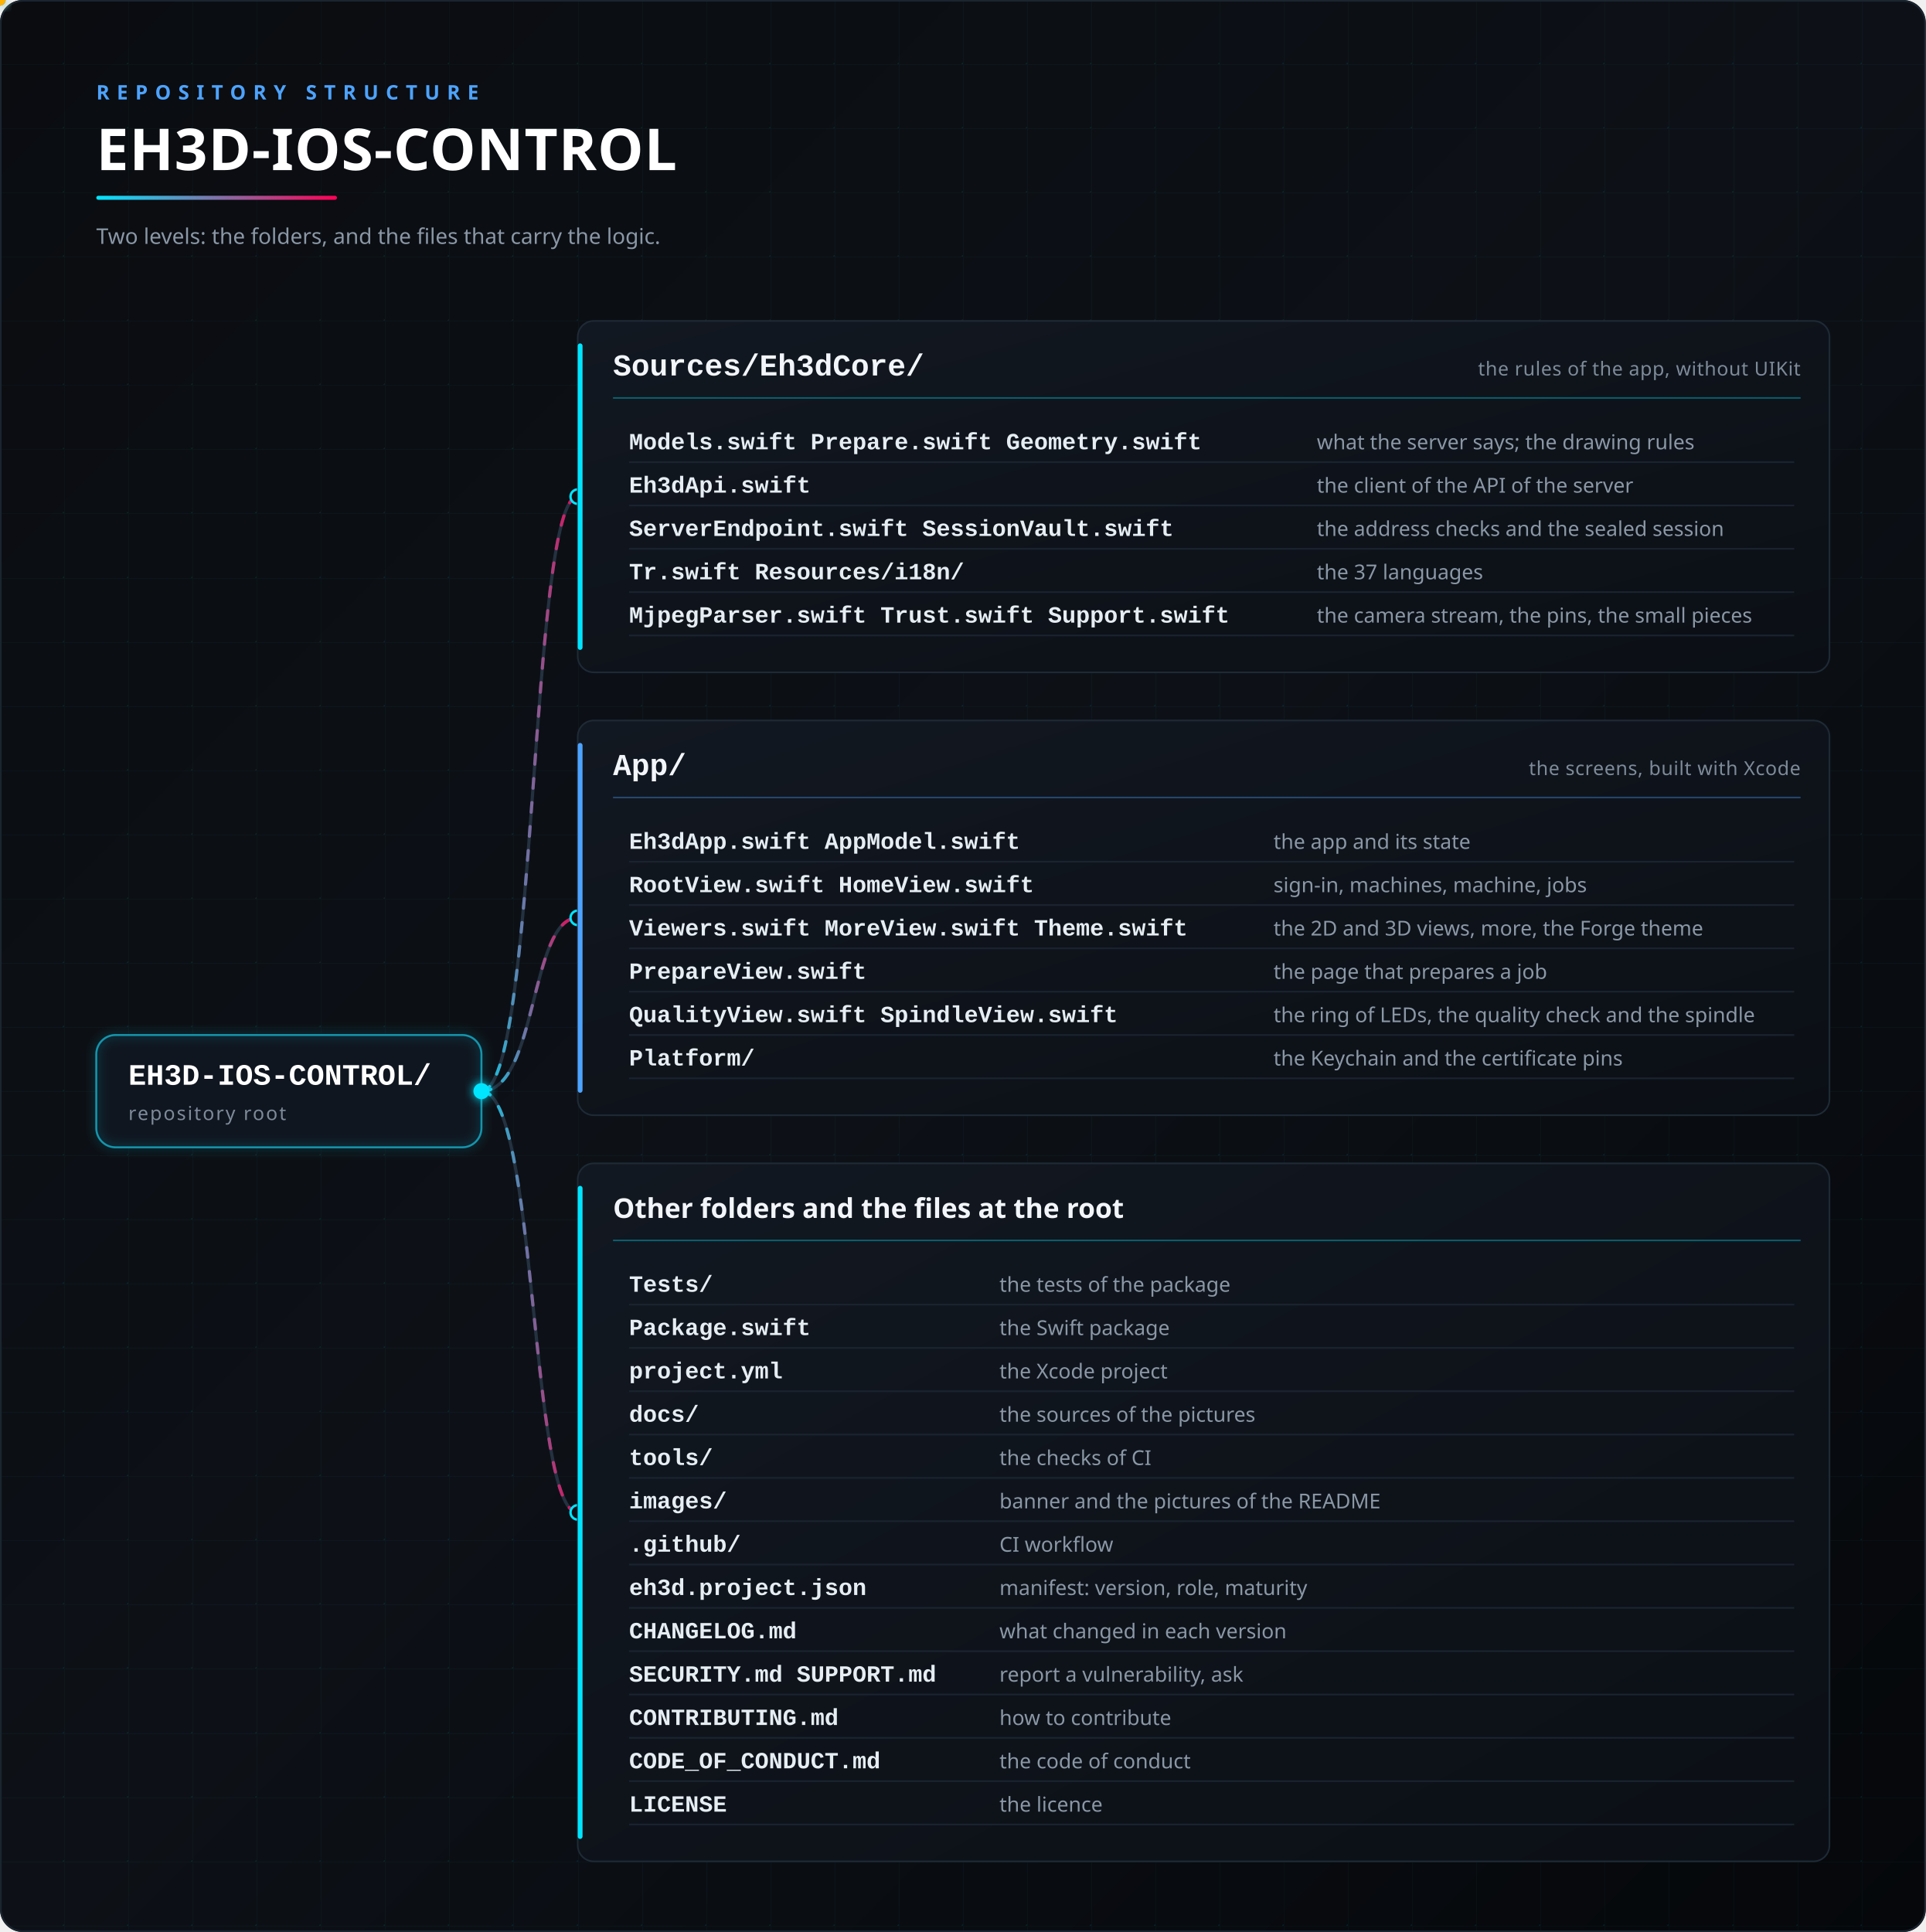
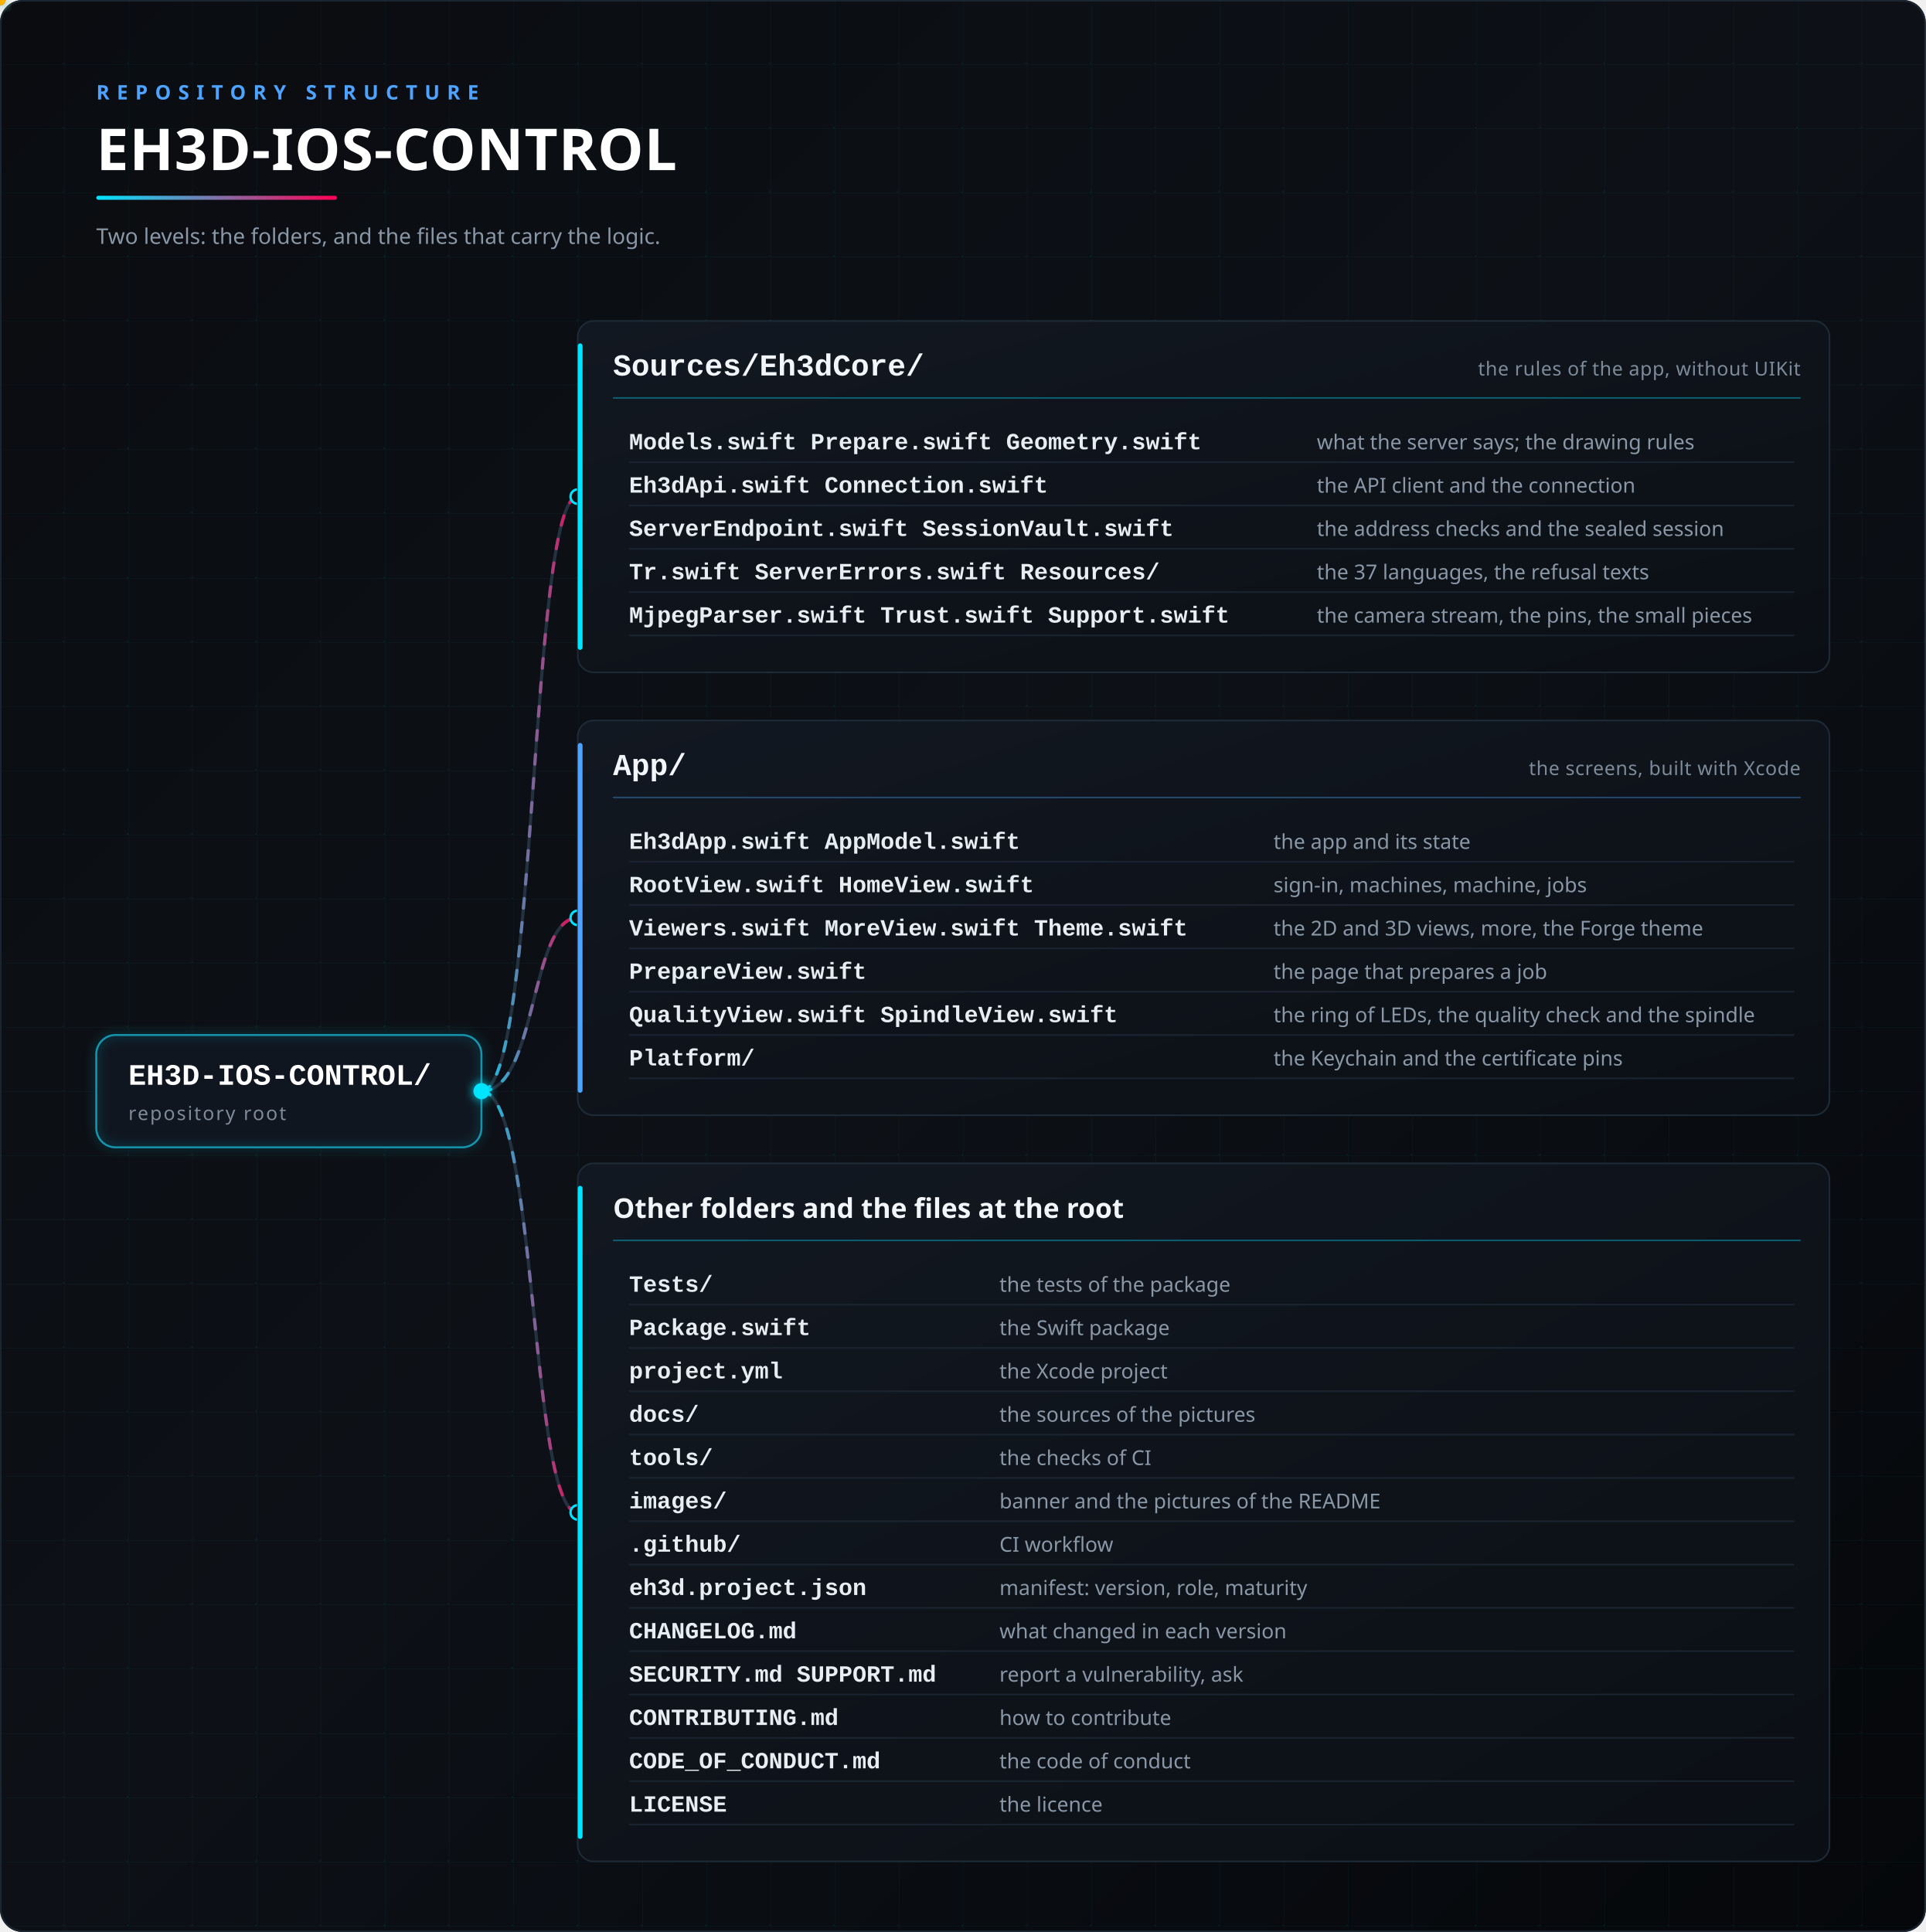
<svg xmlns="http://www.w3.org/2000/svg" viewBox="0 0 1200 1204" width="100%" role="img" aria-labelledby="t d">
  <defs>
    <linearGradient id="bg" x1="0" y1="0" x2="1" y2="1">
      <stop offset="0" stop-color="#0A0C10" />
      <stop offset="0.5" stop-color="#0D1117" />
      <stop offset="1" stop-color="#05070A" />
    </linearGradient>
    <linearGradient id="card" x1="0" y1="0" x2="1" y2="1">
      <stop offset="0" stop-color="#121821" />
      <stop offset="1" stop-color="#0B0F15" />
    </linearGradient>
    <linearGradient id="line" x1="0" y1="0" x2="1" y2="0">
      <stop offset="0" stop-color="#00E5FF" />
      <stop offset="1" stop-color="#FF0055" />
    </linearGradient>
    <filter id="glow" x="-50%" y="-50%" width="200%" height="200%">
      <feGaussianBlur stdDeviation="3" result="b" />
      <feMerge>
        <feMergeNode in="b" />
        <feMergeNode in="SourceGraphic" />
      </feMerge>
    </filter>
    <pattern id="grid" width="40" height="40" patternUnits="userSpaceOnUse">
      <path d="M40 0H0V40" fill="none" stroke="#00E5FF" stroke-opacity="0.035" />
      <circle cx="40" cy="40" r="1" fill="#00E5FF" fill-opacity="0.09" />
    </pattern>
  </defs>
  <rect width="1200" height="1204" rx="14" fill="url(#bg)" />
  <rect width="1200" height="1204" rx="14" fill="url(#grid)" />
  <rect x="0.5" y="0.5" width="1199" height="1203" rx="14" fill="none" stroke="#1B2530" />
  <text x="60" y="62" font-family="'Segoe UI','Noto Sans','Noto Sans CJK SC','Microsoft YaHei','Yu Gothic','Helvetica Neue',Helvetica,Arial,sans-serif" font-size="12.5" font-weight="600" fill="#4DA3FF" text-anchor="start" letter-spacing="4.5">REPOSITORY STRUCTURE</text>
  <text x="60" y="106" font-family="'Segoe UI','Noto Sans','Noto Sans CJK SC','Microsoft YaHei','Yu Gothic','Helvetica Neue',Helvetica,Arial,sans-serif" font-size="36" font-weight="700" fill="#FFFFFF" text-anchor="start" letter-spacing="0.5">EH3D-IOS-CONTROL</text>
  <rect x="60" y="122" width="150" height="2.5" rx="1.25" fill="url(#line)">
    <animate attributeName="width" values="40;150;150" keyTimes="0;0.4;1" dur="3s" repeatCount="indefinite" />
  </rect>
  <text x="60" y="152" font-family="'Segoe UI','Noto Sans','Noto Sans CJK SC','Microsoft YaHei','Yu Gothic','Helvetica Neue',Helvetica,Arial,sans-serif" font-size="13.5" font-weight="400" fill="#8A97A6" text-anchor="start">Two levels: the folders, and the files that carry the logic.</text>
  <path id="c0" d="M300,680 C335,680 330,309.5 360,309.5" fill="none" stroke="#243140" stroke-width="2" />
  <path d="M300,680 C335,680 330,309.5 360,309.5" fill="none" stroke="url(#line)" stroke-width="2" stroke-linecap="round" stroke-dasharray="6 9" opacity="0.9">
    <animate attributeName="stroke-dashoffset" from="0" to="-30" dur="1.6s" repeatCount="indefinite" />
  </path>
  <circle cx="360" cy="309.5" r="4.5" fill="#0D1117" stroke="#00E5FF" stroke-width="1.5" />
  <path id="c1" d="M300,680 C335,680 330,572 360,572" fill="none" stroke="#243140" stroke-width="2" />
  <path d="M300,680 C335,680 330,572 360,572" fill="none" stroke="url(#line)" stroke-width="2" stroke-linecap="round" stroke-dasharray="6 9" opacity="0.9">
    <animate attributeName="stroke-dashoffset" from="0" to="-30" dur="1.6s" repeatCount="indefinite" />
  </path>
  <circle cx="360" cy="572" r="4.5" fill="#0D1117" stroke="#00E5FF" stroke-width="1.5" />
  <path id="c2" d="M300,680 C335,680 330,942.5 360,942.5" fill="none" stroke="#243140" stroke-width="2" />
  <path d="M300,680 C335,680 330,942.5 360,942.5" fill="none" stroke="url(#line)" stroke-width="2" stroke-linecap="round" stroke-dasharray="6 9" opacity="0.9">
    <animate attributeName="stroke-dashoffset" from="0" to="-30" dur="1.6s" repeatCount="indefinite" />
  </path>
  <circle cx="360" cy="942.5" r="4.5" fill="#0D1117" stroke="#00E5FF" stroke-width="1.5" />
  <circle r="3.5" fill="#00E5FF" filter="url(#glow)">
    <animateMotion dur="3.4s" repeatCount="indefinite">
      <mpath href="#c0" />
    </animateMotion>
  </circle>
  <circle r="3.5" fill="#4DA3FF" filter="url(#glow)">
    <animateMotion dur="4.2s" repeatCount="indefinite">
      <mpath href="#c1" />
    </animateMotion>
  </circle>
  <circle r="3.5" fill="#FFB300" filter="url(#glow)">
    <animateMotion dur="5.0s" repeatCount="indefinite">
      <mpath href="#c2" />
    </animateMotion>
  </circle>
  <rect x="60" y="645" width="240" height="70" rx="12" fill="#0F1620" stroke="#2A3A4C" stroke-width="1.2" />
  <rect x="60" y="645" width="240" height="70" rx="12" fill="none" stroke="#00E5FF" stroke-opacity="0.5" stroke-width="1.2" filter="url(#glow)">
    <animate attributeName="stroke-opacity" values="0.15;0.6;0.15" dur="3.6s" repeatCount="indefinite" />
  </rect>
  <text x="80" y="676" font-family="'JetBrains Mono','Cascadia Code','SFMono-Regular',Consolas,'Liberation Mono',monospace" font-size="18.5" font-weight="700" fill="#FFFFFF" text-anchor="start">EH3D-IOS-CONTROL/</text>
  <text x="80" y="698" font-family="'Segoe UI','Noto Sans','Noto Sans CJK SC','Microsoft YaHei','Yu Gothic','Helvetica Neue',Helvetica,Arial,sans-serif" font-size="12" font-weight="400" fill="#7D8A99" text-anchor="start" letter-spacing="1">repository root</text>
  <circle cx="300" cy="680" r="5" fill="#00E5FF" filter="url(#glow)" />
  <rect x="360" y="200" width="780" height="219" rx="10" fill="url(#card)" stroke="#1E2A36" stroke-width="1" />
  <rect x="360" y="214" width="3" height="191" rx="1.5" fill="#00E5FF">
    <animate attributeName="opacity" values="0.55;1;0.55" dur="4s" begin="0s" repeatCount="indefinite" />
  </rect>
  <text x="382" y="234" font-family="'JetBrains Mono','Cascadia Code','SFMono-Regular',Consolas,'Liberation Mono',monospace" font-size="19" font-weight="700" fill="#F2F6FA" text-anchor="start">Sources/Eh3dCore/</text>
  <text x="1122" y="234" font-family="'Segoe UI','Noto Sans','Noto Sans CJK SC','Microsoft YaHei','Yu Gothic','Helvetica Neue',Helvetica,Arial,sans-serif" font-size="12" font-weight="400" fill="#7D8A99" text-anchor="end" letter-spacing="0.3">the rules of the app, without UIKit</text>
  <line x1="382" y1="248" x2="1122" y2="248" stroke="#00E5FF" stroke-opacity="0.35" stroke-width="1" />
  <text x="392" y="280" font-family="'JetBrains Mono','Cascadia Code','SFMono-Regular',Consolas,'Liberation Mono',monospace" font-size="14.5" font-weight="600" fill="#E6EDF3" text-anchor="start">Models.swift  Prepare.swift  Geometry.swift</text>
  <text x="820.55" y="280" font-family="'Segoe UI','Noto Sans','Noto Sans CJK SC','Microsoft YaHei','Yu Gothic','Helvetica Neue',Helvetica,Arial,sans-serif" font-size="12.8" font-weight="400" fill="#8A97A6" text-anchor="start">what the server says; the drawing rules</text>
  <line x1="392" y1="288" x2="1118" y2="288" stroke="#1A2430" stroke-width="1" />
-   <text x="392" y="307" font-family="'JetBrains Mono','Cascadia Code','SFMono-Regular',Consolas,'Liberation Mono',monospace" font-size="14.5" font-weight="600" fill="#E6EDF3" text-anchor="start">Eh3dApi.swift</text>
-   <text x="820.55" y="307" font-family="'Segoe UI','Noto Sans','Noto Sans CJK SC','Microsoft YaHei','Yu Gothic','Helvetica Neue',Helvetica,Arial,sans-serif" font-size="12.8" font-weight="400" fill="#8A97A6" text-anchor="start">the client of the API of the server</text>
+   <text x="392" y="307" font-family="'JetBrains Mono','Cascadia Code','SFMono-Regular',Consolas,'Liberation Mono',monospace" font-size="14.5" font-weight="600" fill="#E6EDF3" text-anchor="start">Eh3dApi.swift  Connection.swift</text>
+   <text x="820.55" y="307" font-family="'Segoe UI','Noto Sans','Noto Sans CJK SC','Microsoft YaHei','Yu Gothic','Helvetica Neue',Helvetica,Arial,sans-serif" font-size="12.8" font-weight="400" fill="#8A97A6" text-anchor="start">the API client and the connection</text>
  <line x1="392" y1="315" x2="1118" y2="315" stroke="#1A2430" stroke-width="1" />
  <text x="392" y="334" font-family="'JetBrains Mono','Cascadia Code','SFMono-Regular',Consolas,'Liberation Mono',monospace" font-size="14.5" font-weight="600" fill="#E6EDF3" text-anchor="start">ServerEndpoint.swift  SessionVault.swift</text>
  <text x="820.55" y="334" font-family="'Segoe UI','Noto Sans','Noto Sans CJK SC','Microsoft YaHei','Yu Gothic','Helvetica Neue',Helvetica,Arial,sans-serif" font-size="12.8" font-weight="400" fill="#8A97A6" text-anchor="start">the address checks and the sealed session</text>
  <line x1="392" y1="342" x2="1118" y2="342" stroke="#1A2430" stroke-width="1" />
-   <text x="392" y="361" font-family="'JetBrains Mono','Cascadia Code','SFMono-Regular',Consolas,'Liberation Mono',monospace" font-size="14.5" font-weight="600" fill="#E6EDF3" text-anchor="start">Tr.swift  Resources/i18n/</text>
-   <text x="820.55" y="361" font-family="'Segoe UI','Noto Sans','Noto Sans CJK SC','Microsoft YaHei','Yu Gothic','Helvetica Neue',Helvetica,Arial,sans-serif" font-size="12.8" font-weight="400" fill="#8A97A6" text-anchor="start">the 37 languages</text>
+   <text x="392" y="361" font-family="'JetBrains Mono','Cascadia Code','SFMono-Regular',Consolas,'Liberation Mono',monospace" font-size="14.5" font-weight="600" fill="#E6EDF3" text-anchor="start">Tr.swift  ServerErrors.swift  Resources/</text>
+   <text x="820.55" y="361" font-family="'Segoe UI','Noto Sans','Noto Sans CJK SC','Microsoft YaHei','Yu Gothic','Helvetica Neue',Helvetica,Arial,sans-serif" font-size="12.8" font-weight="400" fill="#8A97A6" text-anchor="start">the 37 languages, the refusal texts</text>
  <line x1="392" y1="369" x2="1118" y2="369" stroke="#1A2430" stroke-width="1" />
  <text x="392" y="388" font-family="'JetBrains Mono','Cascadia Code','SFMono-Regular',Consolas,'Liberation Mono',monospace" font-size="14.5" font-weight="600" fill="#E6EDF3" text-anchor="start">MjpegParser.swift  Trust.swift  Support.swift</text>
  <text x="820.55" y="388" font-family="'Segoe UI','Noto Sans','Noto Sans CJK SC','Microsoft YaHei','Yu Gothic','Helvetica Neue',Helvetica,Arial,sans-serif" font-size="12.8" font-weight="400" fill="#8A97A6" text-anchor="start">the camera stream, the pins, the small pieces</text>
  <line x1="392" y1="396" x2="1118" y2="396" stroke="#1A2430" stroke-width="1" />
  <rect x="360" y="449" width="780" height="246" rx="10" fill="url(#card)" stroke="#1E2A36" stroke-width="1" />
  <rect x="360" y="463" width="3" height="218" rx="1.5" fill="#4DA3FF">
    <animate attributeName="opacity" values="0.55;1;0.55" dur="4s" begin="0.6s" repeatCount="indefinite" />
  </rect>
  <text x="382" y="483" font-family="'JetBrains Mono','Cascadia Code','SFMono-Regular',Consolas,'Liberation Mono',monospace" font-size="19" font-weight="700" fill="#F2F6FA" text-anchor="start">App/</text>
  <text x="1122" y="483" font-family="'Segoe UI','Noto Sans','Noto Sans CJK SC','Microsoft YaHei','Yu Gothic','Helvetica Neue',Helvetica,Arial,sans-serif" font-size="12" font-weight="400" fill="#7D8A99" text-anchor="end" letter-spacing="0.3">the screens, built with Xcode</text>
  <line x1="382" y1="497" x2="1122" y2="497" stroke="#4DA3FF" stroke-opacity="0.35" stroke-width="1" />
  <text x="392" y="529" font-family="'JetBrains Mono','Cascadia Code','SFMono-Regular',Consolas,'Liberation Mono',monospace" font-size="14.5" font-weight="600" fill="#E6EDF3" text-anchor="start">Eh3dApp.swift  AppModel.swift</text>
  <text x="793.58" y="529" font-family="'Segoe UI','Noto Sans','Noto Sans CJK SC','Microsoft YaHei','Yu Gothic','Helvetica Neue',Helvetica,Arial,sans-serif" font-size="12.8" font-weight="400" fill="#8A97A6" text-anchor="start">the app and its state</text>
  <line x1="392" y1="537" x2="1118" y2="537" stroke="#1A2430" stroke-width="1" />
  <text x="392" y="556" font-family="'JetBrains Mono','Cascadia Code','SFMono-Regular',Consolas,'Liberation Mono',monospace" font-size="14.5" font-weight="600" fill="#E6EDF3" text-anchor="start">RootView.swift  HomeView.swift</text>
  <text x="793.58" y="556" font-family="'Segoe UI','Noto Sans','Noto Sans CJK SC','Microsoft YaHei','Yu Gothic','Helvetica Neue',Helvetica,Arial,sans-serif" font-size="12.8" font-weight="400" fill="#8A97A6" text-anchor="start">sign-in, machines, machine, jobs</text>
  <line x1="392" y1="564" x2="1118" y2="564" stroke="#1A2430" stroke-width="1" />
  <text x="392" y="583" font-family="'JetBrains Mono','Cascadia Code','SFMono-Regular',Consolas,'Liberation Mono',monospace" font-size="14.5" font-weight="600" fill="#E6EDF3" text-anchor="start">Viewers.swift  MoreView.swift  Theme.swift</text>
  <text x="793.58" y="583" font-family="'Segoe UI','Noto Sans','Noto Sans CJK SC','Microsoft YaHei','Yu Gothic','Helvetica Neue',Helvetica,Arial,sans-serif" font-size="12.8" font-weight="400" fill="#8A97A6" text-anchor="start">the 2D and 3D views, more, the Forge theme</text>
  <line x1="392" y1="591" x2="1118" y2="591" stroke="#1A2430" stroke-width="1" />
  <text x="392" y="610" font-family="'JetBrains Mono','Cascadia Code','SFMono-Regular',Consolas,'Liberation Mono',monospace" font-size="14.5" font-weight="600" fill="#E6EDF3" text-anchor="start">PrepareView.swift</text>
  <text x="793.58" y="610" font-family="'Segoe UI','Noto Sans','Noto Sans CJK SC','Microsoft YaHei','Yu Gothic','Helvetica Neue',Helvetica,Arial,sans-serif" font-size="12.8" font-weight="400" fill="#8A97A6" text-anchor="start">the page that prepares a job</text>
  <line x1="392" y1="618" x2="1118" y2="618" stroke="#1A2430" stroke-width="1" />
  <text x="392" y="637" font-family="'JetBrains Mono','Cascadia Code','SFMono-Regular',Consolas,'Liberation Mono',monospace" font-size="14.5" font-weight="600" fill="#E6EDF3" text-anchor="start">QualityView.swift  SpindleView.swift</text>
  <text x="793.58" y="637" font-family="'Segoe UI','Noto Sans','Noto Sans CJK SC','Microsoft YaHei','Yu Gothic','Helvetica Neue',Helvetica,Arial,sans-serif" font-size="12.8" font-weight="400" fill="#8A97A6" text-anchor="start">the ring of LEDs, the quality check and the spindle</text>
  <line x1="392" y1="645" x2="1118" y2="645" stroke="#1A2430" stroke-width="1" />
  <text x="392" y="664" font-family="'JetBrains Mono','Cascadia Code','SFMono-Regular',Consolas,'Liberation Mono',monospace" font-size="14.5" font-weight="600" fill="#E6EDF3" text-anchor="start">Platform/</text>
  <text x="793.58" y="664" font-family="'Segoe UI','Noto Sans','Noto Sans CJK SC','Microsoft YaHei','Yu Gothic','Helvetica Neue',Helvetica,Arial,sans-serif" font-size="12.8" font-weight="400" fill="#8A97A6" text-anchor="start">the Keychain and the certificate pins</text>
  <line x1="392" y1="672" x2="1118" y2="672" stroke="#1A2430" stroke-width="1" />
  <rect x="360" y="725" width="780" height="435" rx="10" fill="url(#card)" stroke="#1E2A36" stroke-width="1" />
  <rect x="360" y="739" width="3" height="407" rx="1.5" fill="#00E5FF">
    <animate attributeName="opacity" values="0.55;1;0.55" dur="4s" begin="1.2s" repeatCount="indefinite" />
  </rect>
  <text x="382" y="759" font-family="'Segoe UI','Noto Sans','Noto Sans CJK SC','Microsoft YaHei','Yu Gothic','Helvetica Neue',Helvetica,Arial,sans-serif" font-size="17" font-weight="700" fill="#F2F6FA" text-anchor="start">Other folders and the files at the root</text>
  <line x1="382" y1="773" x2="1122" y2="773" stroke="#00E5FF" stroke-opacity="0.35" stroke-width="1" />
  <text x="392" y="805" font-family="'JetBrains Mono','Cascadia Code','SFMono-Regular',Consolas,'Liberation Mono',monospace" font-size="14.5" font-weight="600" fill="#E6EDF3" text-anchor="start">Tests/</text>
  <text x="622.77" y="805" font-family="'Segoe UI','Noto Sans','Noto Sans CJK SC','Microsoft YaHei','Yu Gothic','Helvetica Neue',Helvetica,Arial,sans-serif" font-size="12.8" font-weight="400" fill="#8A97A6" text-anchor="start">the tests of the package</text>
  <line x1="392" y1="813" x2="1118" y2="813" stroke="#1A2430" stroke-width="1" />
  <text x="392" y="832" font-family="'JetBrains Mono','Cascadia Code','SFMono-Regular',Consolas,'Liberation Mono',monospace" font-size="14.5" font-weight="600" fill="#E6EDF3" text-anchor="start">Package.swift</text>
  <text x="622.77" y="832" font-family="'Segoe UI','Noto Sans','Noto Sans CJK SC','Microsoft YaHei','Yu Gothic','Helvetica Neue',Helvetica,Arial,sans-serif" font-size="12.8" font-weight="400" fill="#8A97A6" text-anchor="start">the Swift package</text>
  <line x1="392" y1="840" x2="1118" y2="840" stroke="#1A2430" stroke-width="1" />
  <text x="392" y="859" font-family="'JetBrains Mono','Cascadia Code','SFMono-Regular',Consolas,'Liberation Mono',monospace" font-size="14.5" font-weight="600" fill="#E6EDF3" text-anchor="start">project.yml</text>
  <text x="622.77" y="859" font-family="'Segoe UI','Noto Sans','Noto Sans CJK SC','Microsoft YaHei','Yu Gothic','Helvetica Neue',Helvetica,Arial,sans-serif" font-size="12.8" font-weight="400" fill="#8A97A6" text-anchor="start">the Xcode project</text>
  <line x1="392" y1="867" x2="1118" y2="867" stroke="#1A2430" stroke-width="1" />
  <text x="392" y="886" font-family="'JetBrains Mono','Cascadia Code','SFMono-Regular',Consolas,'Liberation Mono',monospace" font-size="14.5" font-weight="600" fill="#E6EDF3" text-anchor="start">docs/</text>
  <text x="622.77" y="886" font-family="'Segoe UI','Noto Sans','Noto Sans CJK SC','Microsoft YaHei','Yu Gothic','Helvetica Neue',Helvetica,Arial,sans-serif" font-size="12.8" font-weight="400" fill="#8A97A6" text-anchor="start">the sources of the pictures</text>
  <line x1="392" y1="894" x2="1118" y2="894" stroke="#1A2430" stroke-width="1" />
  <text x="392" y="913" font-family="'JetBrains Mono','Cascadia Code','SFMono-Regular',Consolas,'Liberation Mono',monospace" font-size="14.5" font-weight="600" fill="#E6EDF3" text-anchor="start">tools/</text>
  <text x="622.77" y="913" font-family="'Segoe UI','Noto Sans','Noto Sans CJK SC','Microsoft YaHei','Yu Gothic','Helvetica Neue',Helvetica,Arial,sans-serif" font-size="12.8" font-weight="400" fill="#8A97A6" text-anchor="start">the checks of CI</text>
  <line x1="392" y1="921" x2="1118" y2="921" stroke="#1A2430" stroke-width="1" />
  <text x="392" y="940" font-family="'JetBrains Mono','Cascadia Code','SFMono-Regular',Consolas,'Liberation Mono',monospace" font-size="14.5" font-weight="600" fill="#E6EDF3" text-anchor="start">images/</text>
  <text x="622.77" y="940" font-family="'Segoe UI','Noto Sans','Noto Sans CJK SC','Microsoft YaHei','Yu Gothic','Helvetica Neue',Helvetica,Arial,sans-serif" font-size="12.8" font-weight="400" fill="#8A97A6" text-anchor="start">banner and the pictures of the README</text>
  <line x1="392" y1="948" x2="1118" y2="948" stroke="#1A2430" stroke-width="1" />
  <text x="392" y="967" font-family="'JetBrains Mono','Cascadia Code','SFMono-Regular',Consolas,'Liberation Mono',monospace" font-size="14.5" font-weight="600" fill="#E6EDF3" text-anchor="start">.github/</text>
  <text x="622.77" y="967" font-family="'Segoe UI','Noto Sans','Noto Sans CJK SC','Microsoft YaHei','Yu Gothic','Helvetica Neue',Helvetica,Arial,sans-serif" font-size="12.8" font-weight="400" fill="#8A97A6" text-anchor="start">CI workflow</text>
  <line x1="392" y1="975" x2="1118" y2="975" stroke="#1A2430" stroke-width="1" />
  <text x="392" y="994" font-family="'JetBrains Mono','Cascadia Code','SFMono-Regular',Consolas,'Liberation Mono',monospace" font-size="14.5" font-weight="600" fill="#E6EDF3" text-anchor="start">eh3d.project.json</text>
  <text x="622.77" y="994" font-family="'Segoe UI','Noto Sans','Noto Sans CJK SC','Microsoft YaHei','Yu Gothic','Helvetica Neue',Helvetica,Arial,sans-serif" font-size="12.8" font-weight="400" fill="#8A97A6" text-anchor="start">manifest: version, role, maturity</text>
  <line x1="392" y1="1002" x2="1118" y2="1002" stroke="#1A2430" stroke-width="1" />
  <text x="392" y="1021" font-family="'JetBrains Mono','Cascadia Code','SFMono-Regular',Consolas,'Liberation Mono',monospace" font-size="14.5" font-weight="600" fill="#E6EDF3" text-anchor="start">CHANGELOG.md</text>
  <text x="622.77" y="1021" font-family="'Segoe UI','Noto Sans','Noto Sans CJK SC','Microsoft YaHei','Yu Gothic','Helvetica Neue',Helvetica,Arial,sans-serif" font-size="12.8" font-weight="400" fill="#8A97A6" text-anchor="start">what changed in each version</text>
  <line x1="392" y1="1029" x2="1118" y2="1029" stroke="#1A2430" stroke-width="1" />
  <text x="392" y="1048" font-family="'JetBrains Mono','Cascadia Code','SFMono-Regular',Consolas,'Liberation Mono',monospace" font-size="14.5" font-weight="600" fill="#E6EDF3" text-anchor="start">SECURITY.md  SUPPORT.md</text>
  <text x="622.77" y="1048" font-family="'Segoe UI','Noto Sans','Noto Sans CJK SC','Microsoft YaHei','Yu Gothic','Helvetica Neue',Helvetica,Arial,sans-serif" font-size="12.8" font-weight="400" fill="#8A97A6" text-anchor="start">report a vulnerability, ask</text>
  <line x1="392" y1="1056" x2="1118" y2="1056" stroke="#1A2430" stroke-width="1" />
  <text x="392" y="1075" font-family="'JetBrains Mono','Cascadia Code','SFMono-Regular',Consolas,'Liberation Mono',monospace" font-size="14.5" font-weight="600" fill="#E6EDF3" text-anchor="start">CONTRIBUTING.md</text>
  <text x="622.77" y="1075" font-family="'Segoe UI','Noto Sans','Noto Sans CJK SC','Microsoft YaHei','Yu Gothic','Helvetica Neue',Helvetica,Arial,sans-serif" font-size="12.8" font-weight="400" fill="#8A97A6" text-anchor="start">how to contribute</text>
  <line x1="392" y1="1083" x2="1118" y2="1083" stroke="#1A2430" stroke-width="1" />
  <text x="392" y="1102" font-family="'JetBrains Mono','Cascadia Code','SFMono-Regular',Consolas,'Liberation Mono',monospace" font-size="14.5" font-weight="600" fill="#E6EDF3" text-anchor="start">CODE_OF_CONDUCT.md</text>
  <text x="622.77" y="1102" font-family="'Segoe UI','Noto Sans','Noto Sans CJK SC','Microsoft YaHei','Yu Gothic','Helvetica Neue',Helvetica,Arial,sans-serif" font-size="12.8" font-weight="400" fill="#8A97A6" text-anchor="start">the code of conduct</text>
  <line x1="392" y1="1110" x2="1118" y2="1110" stroke="#1A2430" stroke-width="1" />
  <text x="392" y="1129" font-family="'JetBrains Mono','Cascadia Code','SFMono-Regular',Consolas,'Liberation Mono',monospace" font-size="14.5" font-weight="600" fill="#E6EDF3" text-anchor="start">LICENSE</text>
  <text x="622.77" y="1129" font-family="'Segoe UI','Noto Sans','Noto Sans CJK SC','Microsoft YaHei','Yu Gothic','Helvetica Neue',Helvetica,Arial,sans-serif" font-size="12.8" font-weight="400" fill="#8A97A6" text-anchor="start">the licence</text>
  <line x1="392" y1="1137" x2="1118" y2="1137" stroke="#1A2430" stroke-width="1" />
</svg>
